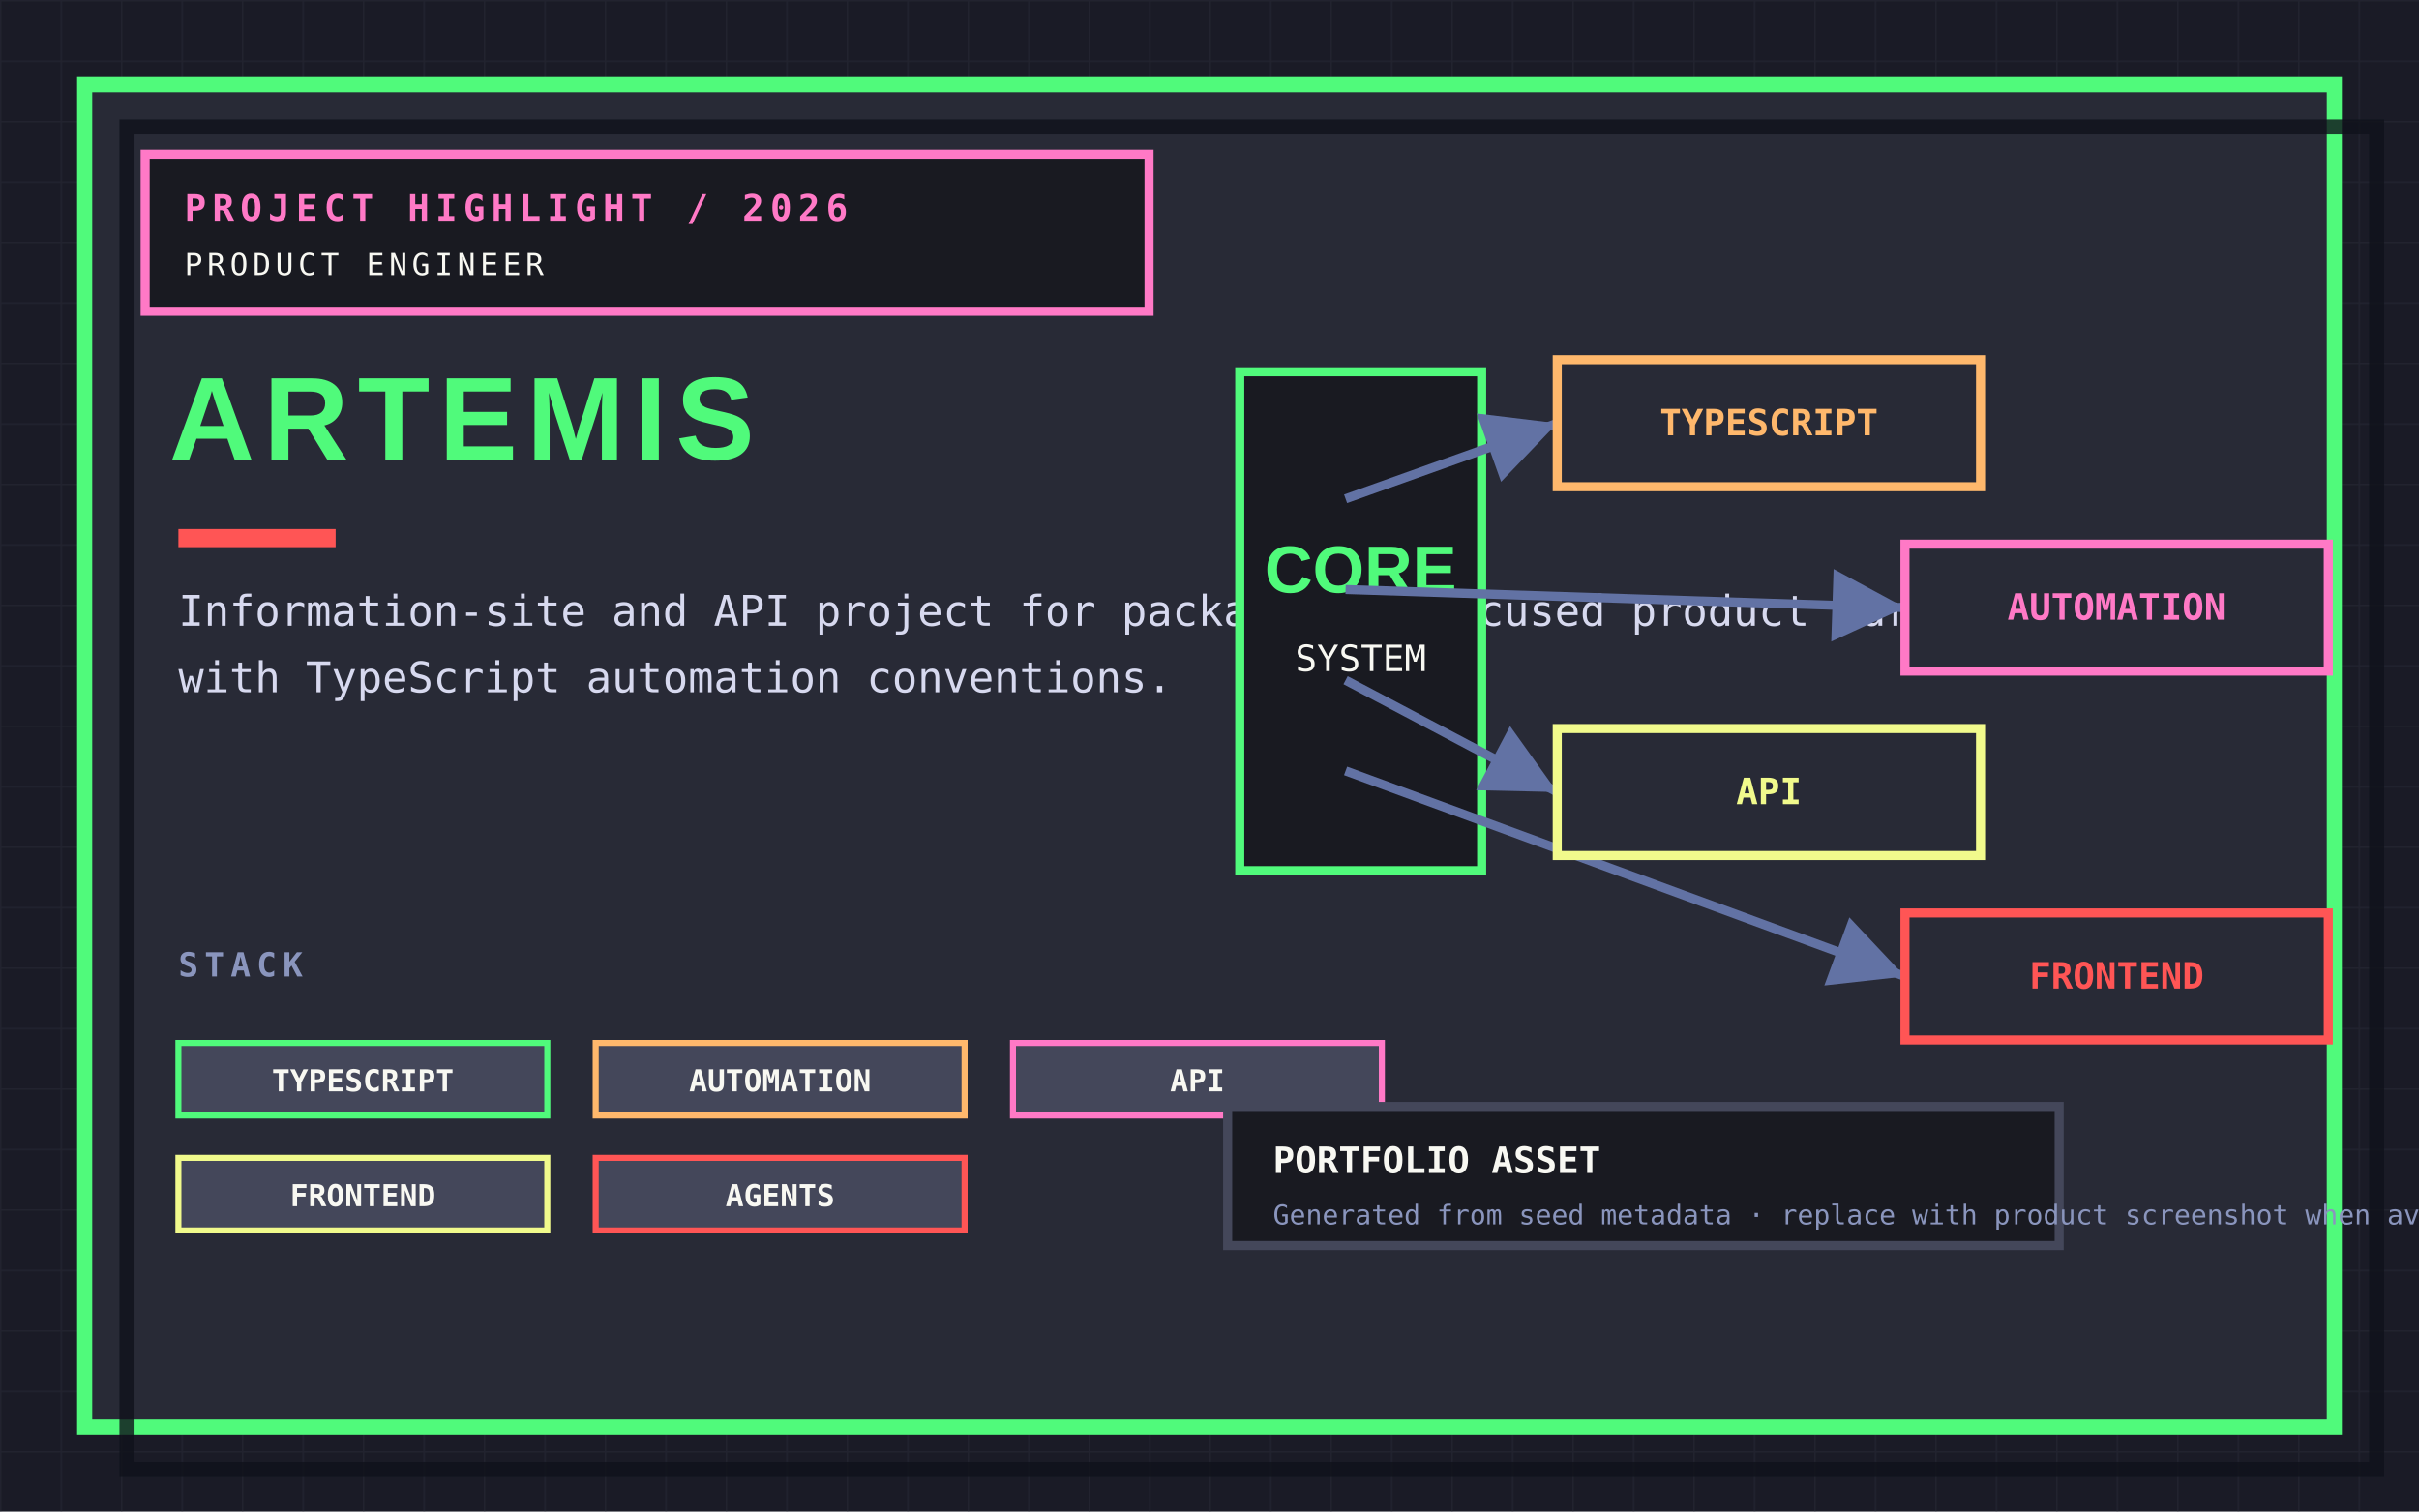
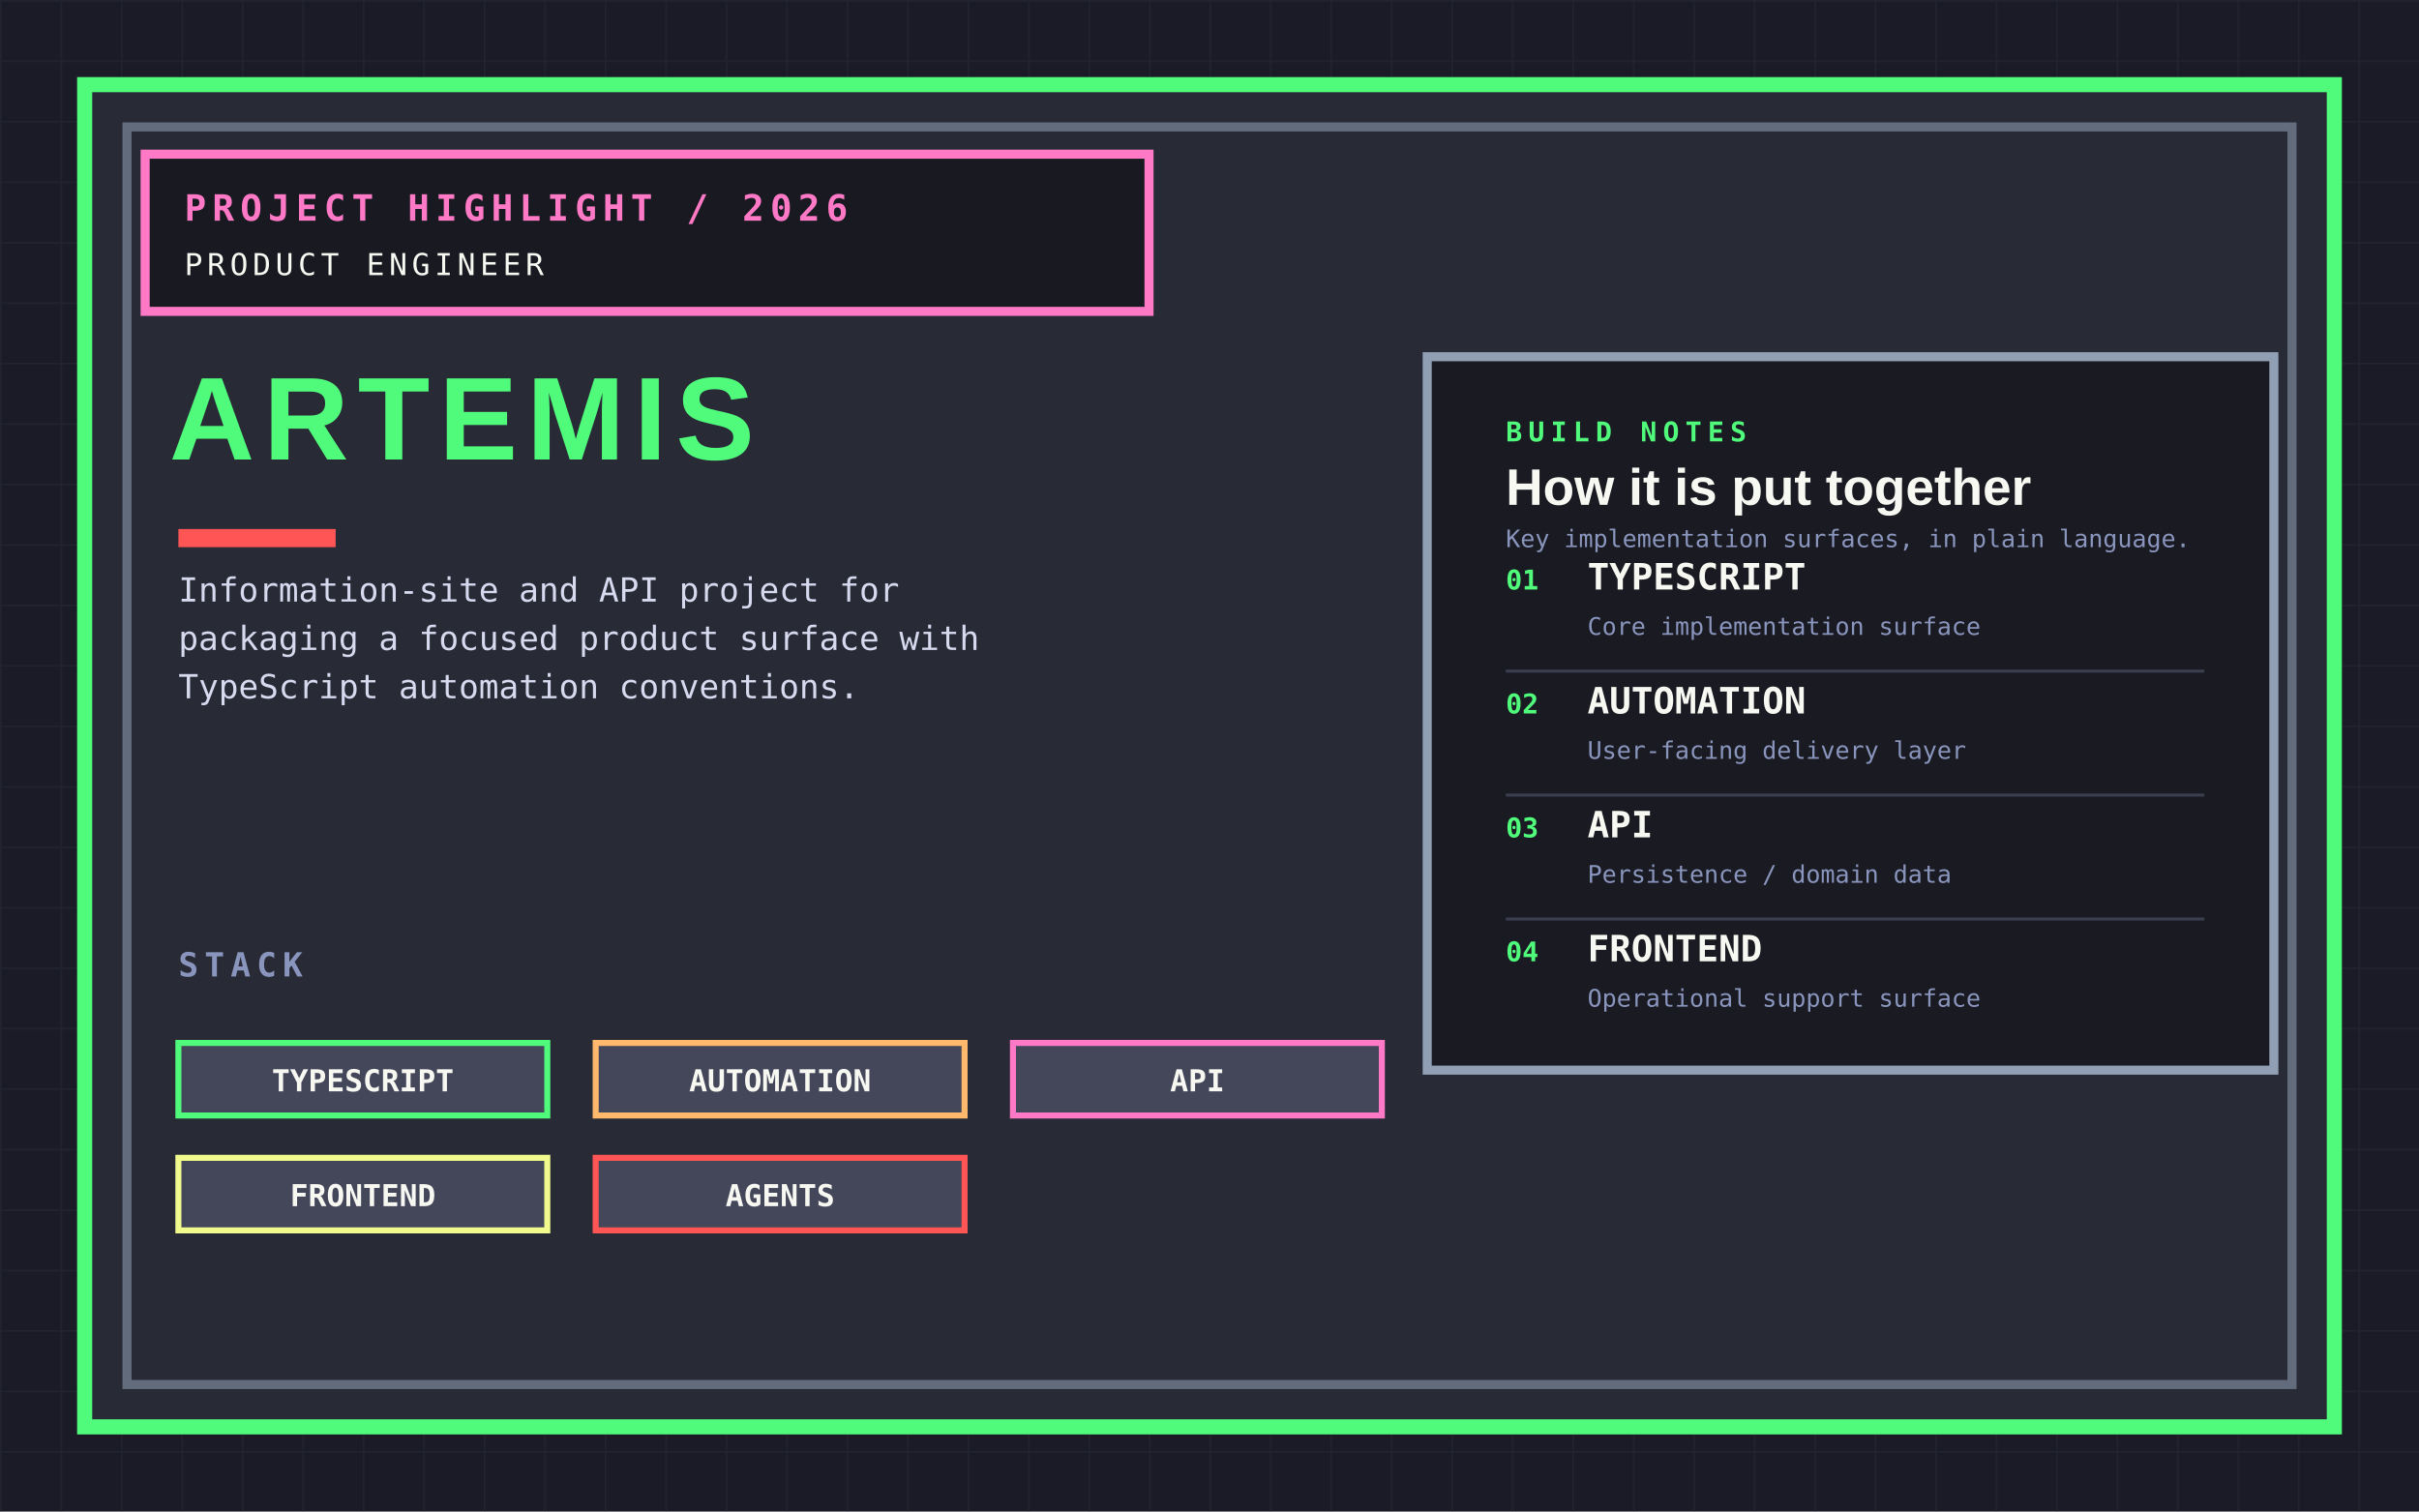
<svg xmlns="http://www.w3.org/2000/svg" viewBox="0 0 1600 1000" role="img" aria-labelledby="title desc">
  <defs>
    <marker id="arrow" markerWidth="12" markerHeight="12" refX="10" refY="6" orient="auto">
      <path d="M2 2 L10 6 L2 10 Z" fill="#6272a4" />
    </marker>
    <pattern id="grid" width="40" height="40" patternUnits="userSpaceOnUse">
      <path d="M40 0H0V40" fill="none" stroke="#282a36" stroke-width="2" opacity="0.55" />
    </pattern>
  </defs>
  <rect width="1600" height="1000" fill="#1a1b26" />
  <rect width="1600" height="1000" fill="url(#grid)" />
  <rect x="56" y="56" width="1488" height="888" fill="#282a36" stroke="#50fa7b" stroke-width="10" />
-   <rect x="84" y="84" width="1488" height="888" fill="none" stroke="#0f111a" stroke-width="10" opacity="0.8" />
+   <rect x="84" y="84" width="1432" height="832" fill="none" stroke="#94a3b8" stroke-width="6" opacity="0.55" />
  <rect x="96" y="102" width="664" height="104" fill="#191a21" stroke="#ff79c6" stroke-width="6" />
  <text x="122" y="146" fill="#ff79c6" font-family="JetBrains Mono, monospace" font-size="24" font-weight="700" letter-spacing="4">PROJECT HIGHLIGHT / 2026</text>
  <text x="122" y="182" fill="#f8f8f2" font-family="JetBrains Mono, monospace" font-size="20" letter-spacing="3">PRODUCT ENGINEER</text>
  <text x="112" y="304" fill="#50fa7b" font-family="Space Grotesk, Arial, sans-serif" font-size="78" font-weight="800" letter-spacing="6">ARTEMIS</text>
  <rect x="118" y="350" width="104" height="12" fill="#ff5555" />
-   <text x="118" y="414" fill="#d7d9ef" font-family="JetBrains Mono, monospace" font-size="28">Information-site and API project for packaging a focused product surface</text>
-   <text x="118" y="458" fill="#d7d9ef" font-family="JetBrains Mono, monospace" font-size="28">with TypeScript automation conventions.</text>
+   <text x="118" y="398" fill="#d7d9ef" font-family="JetBrains Mono, monospace" font-size="22">Information-site and API project for</text>
+   <text x="118" y="430" fill="#d7d9ef" font-family="JetBrains Mono, monospace" font-size="22">packaging a focused product surface with</text>
+   <text x="118" y="462" fill="#d7d9ef" font-family="JetBrains Mono, monospace" font-size="22">TypeScript automation conventions.</text>
  <text x="118" y="646" fill="#8a95bd" font-family="JetBrains Mono, monospace" font-size="22" font-weight="700" letter-spacing="4">STACK</text>
  <rect x="118" y="690" width="244" height="48" fill="#44475a" stroke="#50fa7b" stroke-width="4" />
  <text x="240" y="722" text-anchor="middle" fill="#f8f8f2" font-family="JetBrains Mono, monospace" font-size="20" font-weight="700">TYPESCRIPT</text>
  <rect x="394" y="690" width="244" height="48" fill="#44475a" stroke="#ffb86c" stroke-width="4" />
  <text x="516" y="722" text-anchor="middle" fill="#f8f8f2" font-family="JetBrains Mono, monospace" font-size="20" font-weight="700">AUTOMATION</text>
  <rect x="670" y="690" width="244" height="48" fill="#44475a" stroke="#ff79c6" stroke-width="4" />
  <text x="792" y="722" text-anchor="middle" fill="#f8f8f2" font-family="JetBrains Mono, monospace" font-size="20" font-weight="700">API</text>
  <rect x="118" y="766" width="244" height="48" fill="#44475a" stroke="#f1fa8c" stroke-width="4" />
  <text x="240" y="798" text-anchor="middle" fill="#f8f8f2" font-family="JetBrains Mono, monospace" font-size="20" font-weight="700">FRONTEND</text>
  <rect x="394" y="766" width="244" height="48" fill="#44475a" stroke="#ff5555" stroke-width="4" />
  <text x="516" y="798" text-anchor="middle" fill="#f8f8f2" font-family="JetBrains Mono, monospace" font-size="20" font-weight="700">AGENTS</text>
-   <rect x="820" y="246" width="160" height="330" fill="#191a21" stroke="#50fa7b" stroke-width="6" />
-   <text x="900" y="392" text-anchor="middle" fill="#50fa7b" font-family="Space Grotesk, Arial, sans-serif" font-size="44" font-weight="800">CORE</text>
-   <text x="900" y="444" text-anchor="middle" fill="#f8f8f2" font-family="JetBrains Mono, monospace" font-size="24">SYSTEM</text>
-   <path d="M890 330 L1030 280" stroke="#6272a4" stroke-width="6" fill="none" marker-end="url(#arrow)" />
-   <path d="M890 390 L1260 402" stroke="#6272a4" stroke-width="6" fill="none" marker-end="url(#arrow)" />
-   <path d="M890 450 L1030 524" stroke="#6272a4" stroke-width="6" fill="none" marker-end="url(#arrow)" />
-   <path d="M890 510 L1260 646" stroke="#6272a4" stroke-width="6" fill="none" marker-end="url(#arrow)" />
-   <rect x="1030" y="238" width="280" height="84" fill="#282a36" stroke="#ffb86c" stroke-width="6" />
-   <text x="1170" y="288" text-anchor="middle" fill="#ffb86c" font-family="JetBrains Mono, monospace" font-size="24" font-weight="700">TYPESCRIPT</text>
-   <rect x="1260" y="360" width="280" height="84" fill="#282a36" stroke="#ff79c6" stroke-width="6" />
-   <text x="1400" y="410" text-anchor="middle" fill="#ff79c6" font-family="JetBrains Mono, monospace" font-size="24" font-weight="700">AUTOMATION</text>
-   <rect x="1030" y="482" width="280" height="84" fill="#282a36" stroke="#f1fa8c" stroke-width="6" />
-   <text x="1170" y="532" text-anchor="middle" fill="#f1fa8c" font-family="JetBrains Mono, monospace" font-size="24" font-weight="700">API</text>
-   <rect x="1260" y="604" width="280" height="84" fill="#282a36" stroke="#ff5555" stroke-width="6" />
-   <text x="1400" y="654" text-anchor="middle" fill="#ff5555" font-family="JetBrains Mono, monospace" font-size="24" font-weight="700">FRONTEND</text>
-   <rect x="812" y="732" width="550" height="92" fill="#191a21" stroke="#44475a" stroke-width="6" />
-   <text x="842" y="776" fill="#f8f8f2" font-family="JetBrains Mono, monospace" font-size="24" font-weight="700">PORTFOLIO ASSET</text>
-   <text x="842" y="810" fill="#8a95bd" font-family="JetBrains Mono, monospace" font-size="18">Generated from seed metadata · replace with product screenshot when available</text>
+   <rect x="944" y="236" width="560" height="472" fill="#191a21" stroke="#94a3b8" stroke-width="6" opacity="0.96" />
+   <text x="996" y="292" fill="#50fa7b" font-family="JetBrains Mono, monospace" font-size="18" font-weight="700" letter-spacing="4">BUILD NOTES</text>
+   <text x="996" y="334" fill="#f8f8f2" font-family="Space Grotesk, Arial, sans-serif" font-size="34" font-weight="800">How it is put together</text>
+   <text x="996" y="362" fill="#8a95bd" font-family="JetBrains Mono, monospace" font-size="16">Key implementation surfaces, in plain language.</text>
+   <text x="996" y="390" fill="#50fa7b" font-family="JetBrains Mono, monospace" font-size="18" font-weight="700">01</text>
+   <text x="1050" y="390" fill="#f8f8f2" font-family="JetBrains Mono, monospace" font-size="24" font-weight="700">TYPESCRIPT</text>
+   <text x="1050" y="420" fill="#8a95bd" font-family="JetBrains Mono, monospace" font-size="16">Core implementation surface</text>
+   <line x1="996" y1="444" x2="1458" y2="444" stroke="#44475a" stroke-width="2" opacity="0.8" />
+   <text x="996" y="472" fill="#50fa7b" font-family="JetBrains Mono, monospace" font-size="18" font-weight="700">02</text>
+   <text x="1050" y="472" fill="#f8f8f2" font-family="JetBrains Mono, monospace" font-size="24" font-weight="700">AUTOMATION</text>
+   <text x="1050" y="502" fill="#8a95bd" font-family="JetBrains Mono, monospace" font-size="16">User-facing delivery layer</text>
+   <line x1="996" y1="526" x2="1458" y2="526" stroke="#44475a" stroke-width="2" opacity="0.8" />
+   <text x="996" y="554" fill="#50fa7b" font-family="JetBrains Mono, monospace" font-size="18" font-weight="700">03</text>
+   <text x="1050" y="554" fill="#f8f8f2" font-family="JetBrains Mono, monospace" font-size="24" font-weight="700">API</text>
+   <text x="1050" y="584" fill="#8a95bd" font-family="JetBrains Mono, monospace" font-size="16">Persistence / domain data</text>
+   <line x1="996" y1="608" x2="1458" y2="608" stroke="#44475a" stroke-width="2" opacity="0.8" />
+   <text x="996" y="636" fill="#50fa7b" font-family="JetBrains Mono, monospace" font-size="18" font-weight="700">04</text>
+   <text x="1050" y="636" fill="#f8f8f2" font-family="JetBrains Mono, monospace" font-size="24" font-weight="700">FRONTEND</text>
+   <text x="1050" y="666" fill="#8a95bd" font-family="JetBrains Mono, monospace" font-size="16">Operational support surface</text>
</svg>
